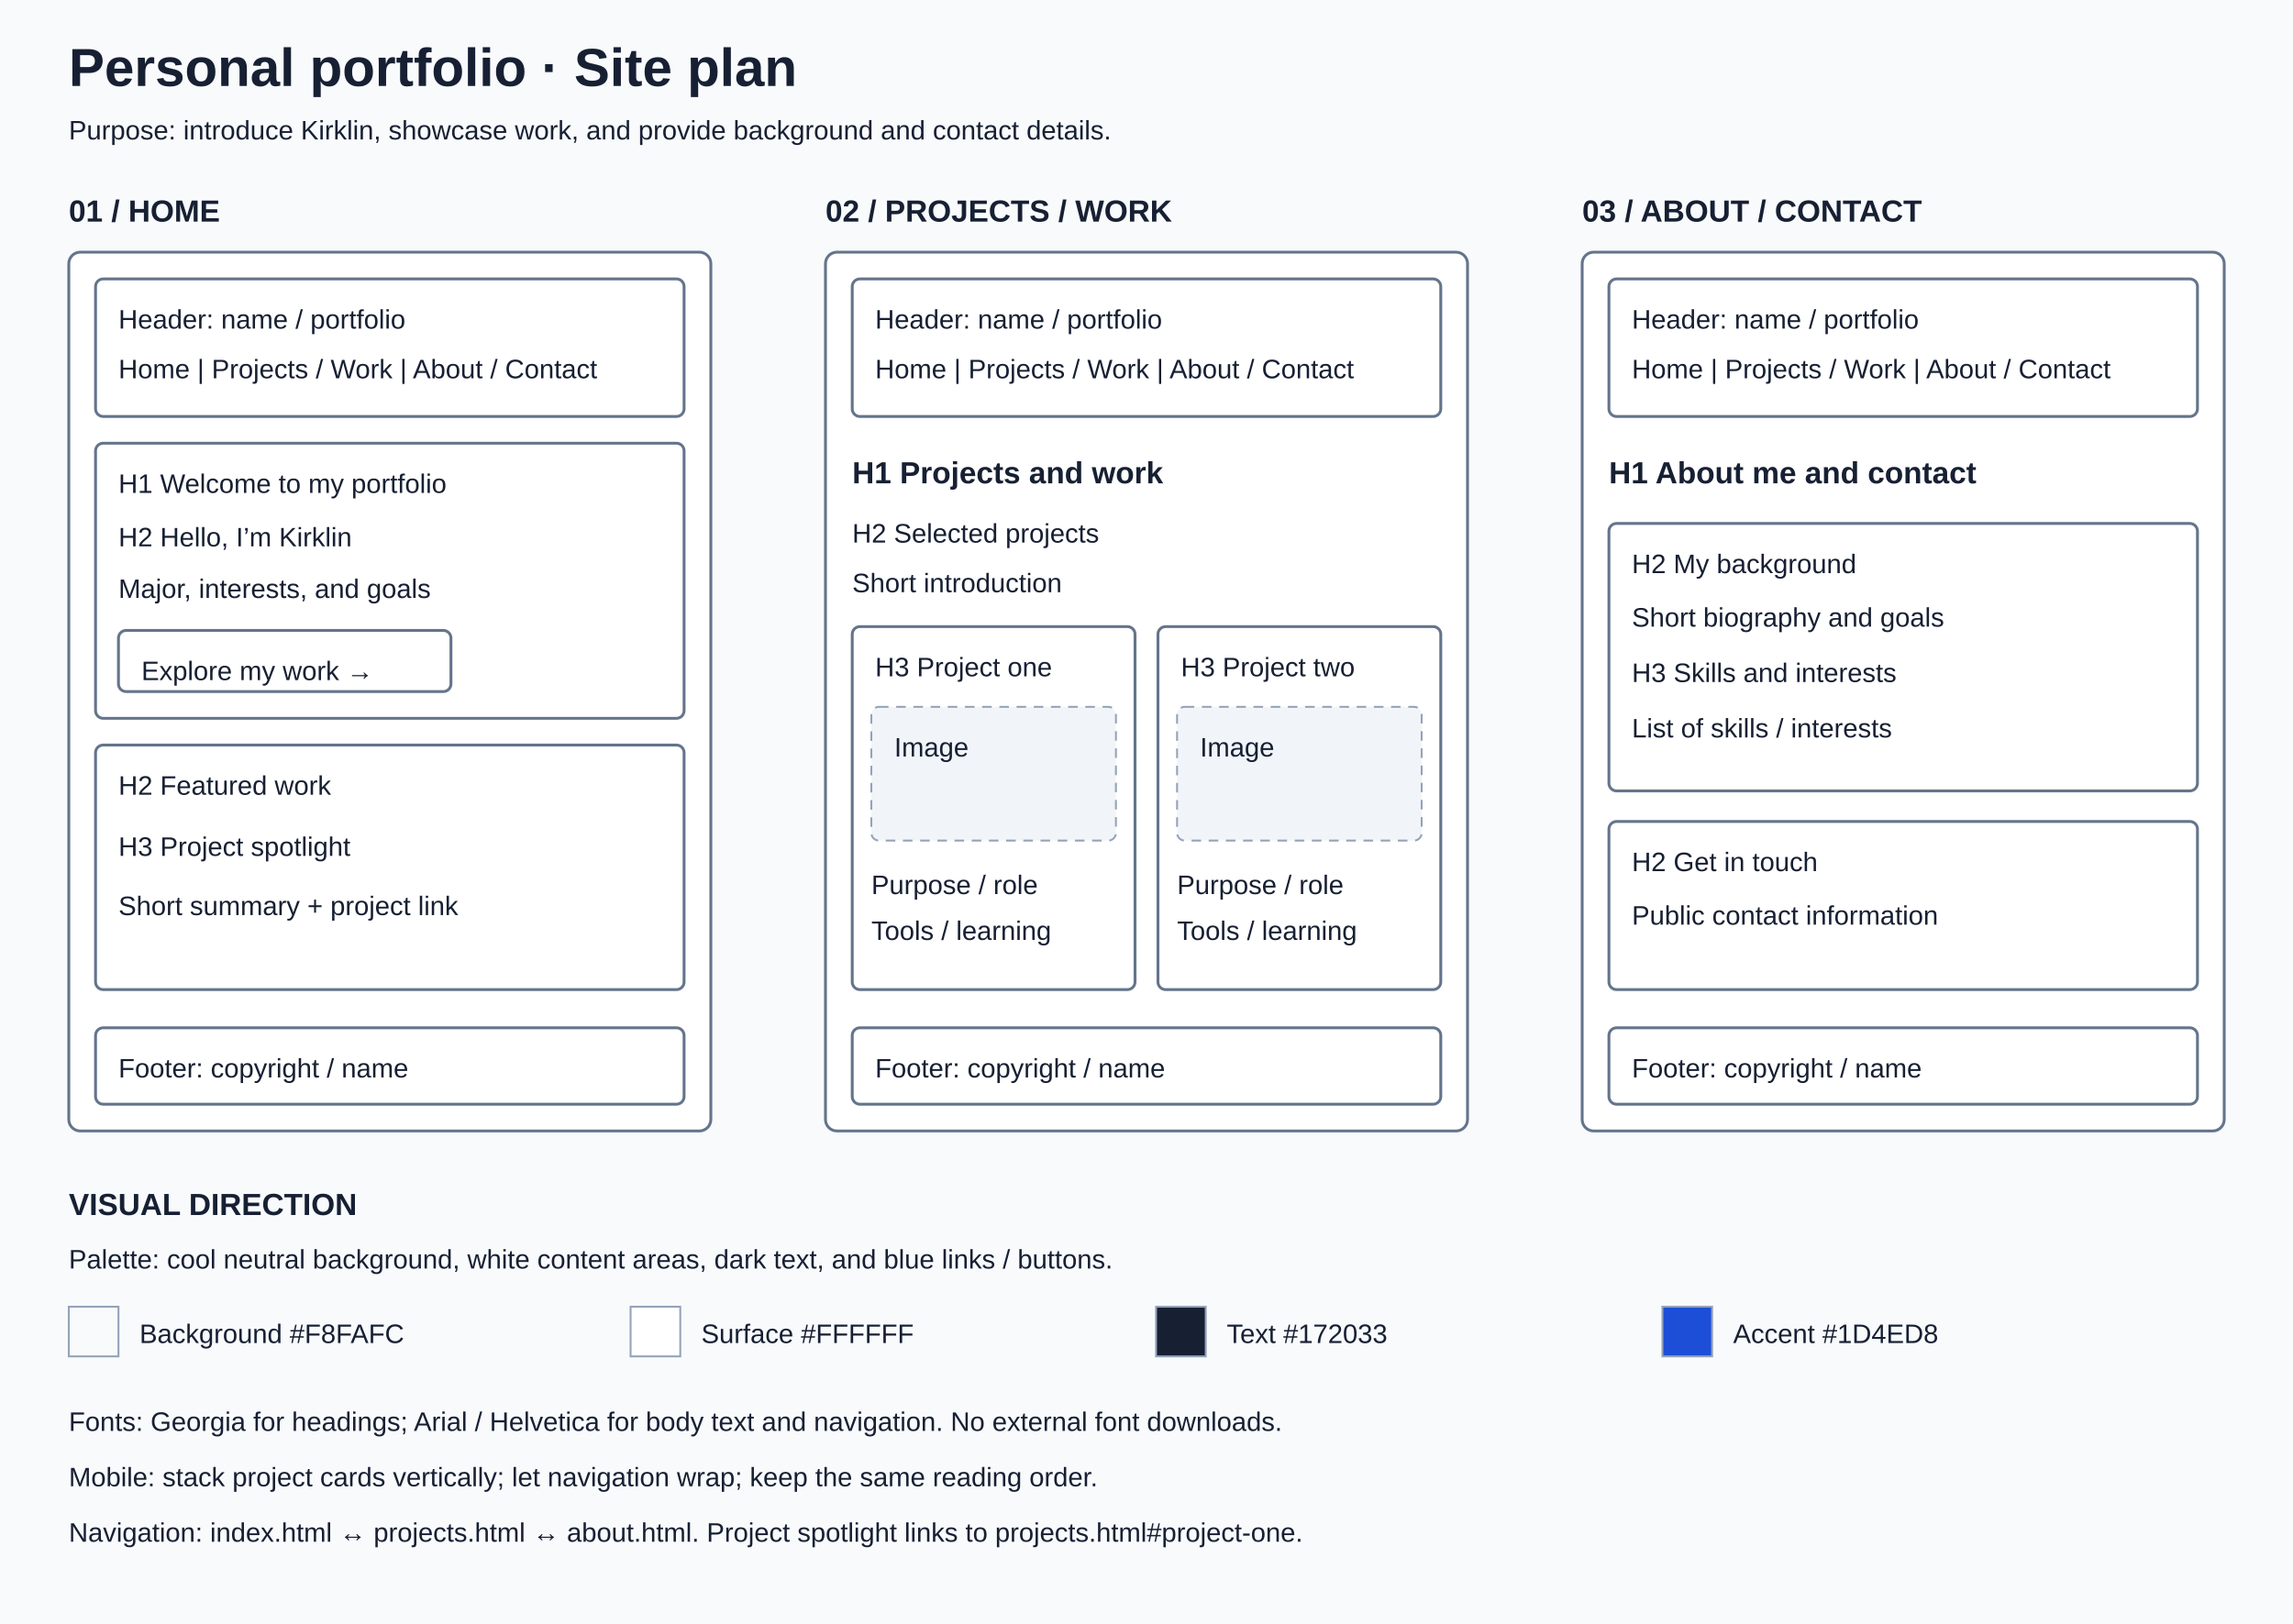
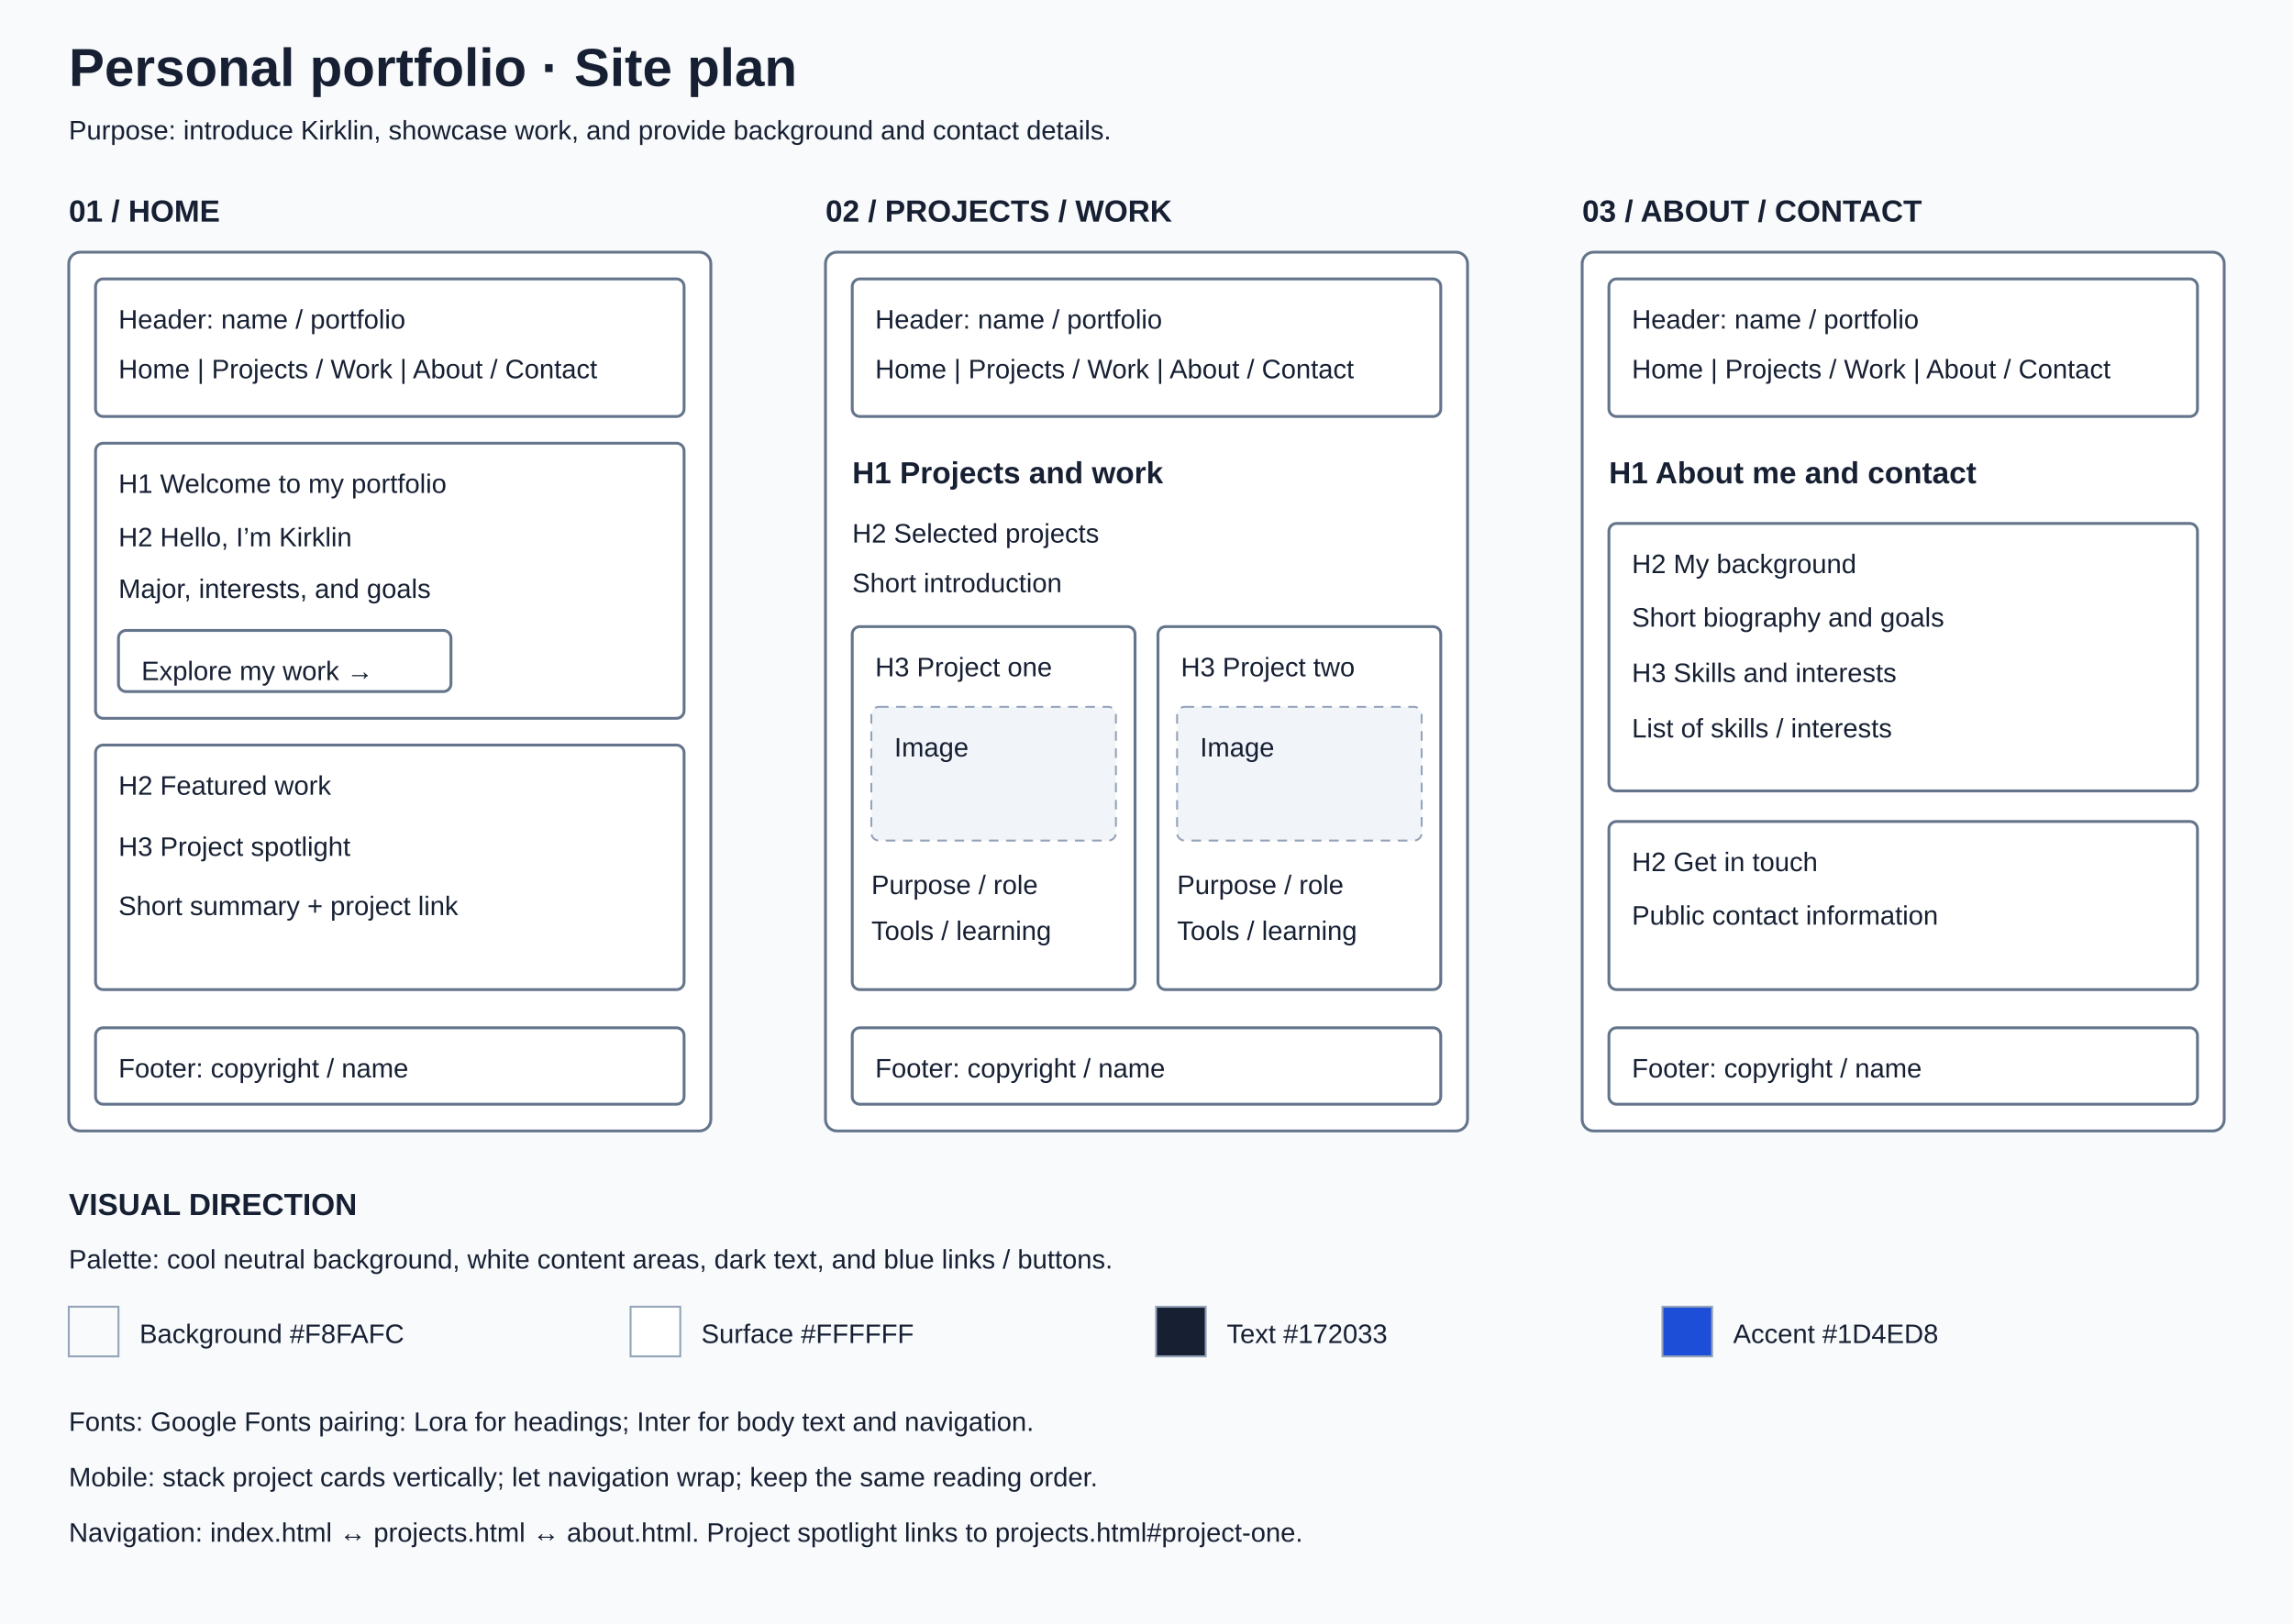
<svg xmlns="http://www.w3.org/2000/svg" width="1200" height="850" viewBox="0 0 1200 850" role="img" aria-labelledby="title desc">
  <style>text{font-family:Arial,Helvetica,sans-serif;fill:#172033} .label{font-size:16px;font-weight:bold}.note{font-size:14px}.box{fill:white;stroke:#64748b;stroke-width:1.5}.ghost{fill:#f1f5f9;stroke:#94a3b8;stroke-dasharray:5 4}</style>
  <rect width="1200" height="850" fill="#f8fafc" />
  <text x="36" y="45" font-size="28" font-weight="bold">Personal portfolio · Site plan</text>
  <text x="36" y="73" class="note">Purpose: introduce Kirklin, showcase work, and provide background and contact details.</text>
  <text x="36" y="116" class="label">01 / HOME</text>
  <rect x="36" y="132" width="336" height="460" rx="6" class="box" />
  <rect x="50" y="146" width="308" height="72" rx="4" class="box" />
  <text x="62" y="172" class="note">Header: name / portfolio</text>
  <text x="62" y="198" class="note">Home | Projects / Work | About / Contact</text>
  <text x="432" y="116" class="label">02 / PROJECTS / WORK</text>
  <rect x="432" y="132" width="336" height="460" rx="6" class="box" />
  <rect x="446" y="146" width="308" height="72" rx="4" class="box" />
  <text x="458" y="172" class="note">Header: name / portfolio</text>
  <text x="458" y="198" class="note">Home | Projects / Work | About / Contact</text>
  <text x="828" y="116" class="label">03 / ABOUT / CONTACT</text>
  <rect x="828" y="132" width="336" height="460" rx="6" class="box" />
  <rect x="842" y="146" width="308" height="72" rx="4" class="box" />
  <text x="854" y="172" class="note">Header: name / portfolio</text>
  <text x="854" y="198" class="note">Home | Projects / Work | About / Contact</text>
  <rect x="50" y="232" width="308" height="144" rx="4" class="box" />
  <text x="62" y="258" class="note">H1 Welcome to my portfolio</text>
  <text x="62" y="286" class="note">H2 Hello, I’m Kirklin</text>
  <text x="62" y="313" class="note">Major, interests, and goals</text>
  <rect x="62" y="330" width="174" height="32" rx="4" class="box" />
  <text x="74" y="356" class="note">Explore my work →</text>
  <rect x="50" y="390" width="308" height="128" rx="4" class="box" />
  <text x="62" y="416" class="note">H2 Featured work</text>
  <text x="62" y="448" class="note">H3 Project spotlight</text>
  <text x="62" y="479" class="note">Short summary + project link</text>
  <text x="446" y="253" class="label">H1 Projects and work</text>
  <text x="446" y="284" class="note">H2 Selected projects</text>
  <text x="446" y="310" class="note">Short introduction</text>
  <rect x="446" y="328" width="148" height="190" rx="4" class="box" />
  <text x="458" y="354" class="note">H3 Project one</text>
  <rect x="456" y="370" width="128" height="70" rx="4" class="ghost" />
  <text x="468" y="396" class="note">Image</text>
  <text x="456" y="468" class="note">Purpose / role</text>
  <text x="456" y="492" class="note">Tools / learning</text>
  <rect x="606" y="328" width="148" height="190" rx="4" class="box" />
  <text x="618" y="354" class="note">H3 Project two</text>
  <rect x="616" y="370" width="128" height="70" rx="4" class="ghost" />
  <text x="628" y="396" class="note">Image</text>
  <text x="616" y="468" class="note">Purpose / role</text>
  <text x="616" y="492" class="note">Tools / learning</text>
  <text x="842" y="253" class="label">H1 About me and contact</text>
  <rect x="842" y="274" width="308" height="140" rx="4" class="box" />
  <text x="854" y="300" class="note">H2 My background</text>
  <text x="854" y="328" class="note">Short biography and goals</text>
  <text x="854" y="357" class="note">H3 Skills and interests</text>
  <text x="854" y="386" class="note">List of skills / interests</text>
  <rect x="842" y="430" width="308" height="88" rx="4" class="box" />
  <text x="854" y="456" class="note">H2 Get in touch</text>
  <text x="854" y="484" class="note">Public contact information</text>
  <rect x="50" y="538" width="308" height="40" rx="4" class="box" />
  <text x="62" y="564" class="note">Footer: copyright / name</text>
  <rect x="446" y="538" width="308" height="40" rx="4" class="box" />
  <text x="458" y="564" class="note">Footer: copyright / name</text>
  <rect x="842" y="538" width="308" height="40" rx="4" class="box" />
  <text x="854" y="564" class="note">Footer: copyright / name</text>
  <text x="36" y="636" class="label">VISUAL DIRECTION</text>
  <text x="36" y="664" class="note">Palette: cool neutral background, white content areas, dark text, and blue links / buttons.</text>
  <rect x="36" y="684" width="26" height="26" fill="#F8FAFC" stroke="#94a3b8" />
  <text x="73" y="703" class="note">Background #F8FAFC</text>
  <rect x="330" y="684" width="26" height="26" fill="#FFFFFF" stroke="#94a3b8" />
  <text x="367" y="703" class="note">Surface #FFFFFF</text>
  <rect x="605" y="684" width="26" height="26" fill="#172033" stroke="#94a3b8" />
  <text x="642" y="703" class="note">Text #172033</text>
  <rect x="870" y="684" width="26" height="26" fill="#1D4ED8" stroke="#94a3b8" />
  <text x="907" y="703" class="note">Accent #1D4ED8</text>
-   <text x="36" y="749" class="note">Fonts: Georgia for headings; Arial / Helvetica for body text and navigation. No external font downloads.</text>
+   <text x="36" y="749" class="note">Fonts: Google Fonts pairing: Lora for headings; Inter for body text and navigation.</text>
  <text x="36" y="778" class="note">Mobile: stack project cards vertically; let navigation wrap; keep the same reading order.</text>
  <text x="36" y="807" class="note">Navigation: index.html ↔ projects.html ↔ about.html. Project spotlight links to projects.html#project-one.</text>
</svg>
